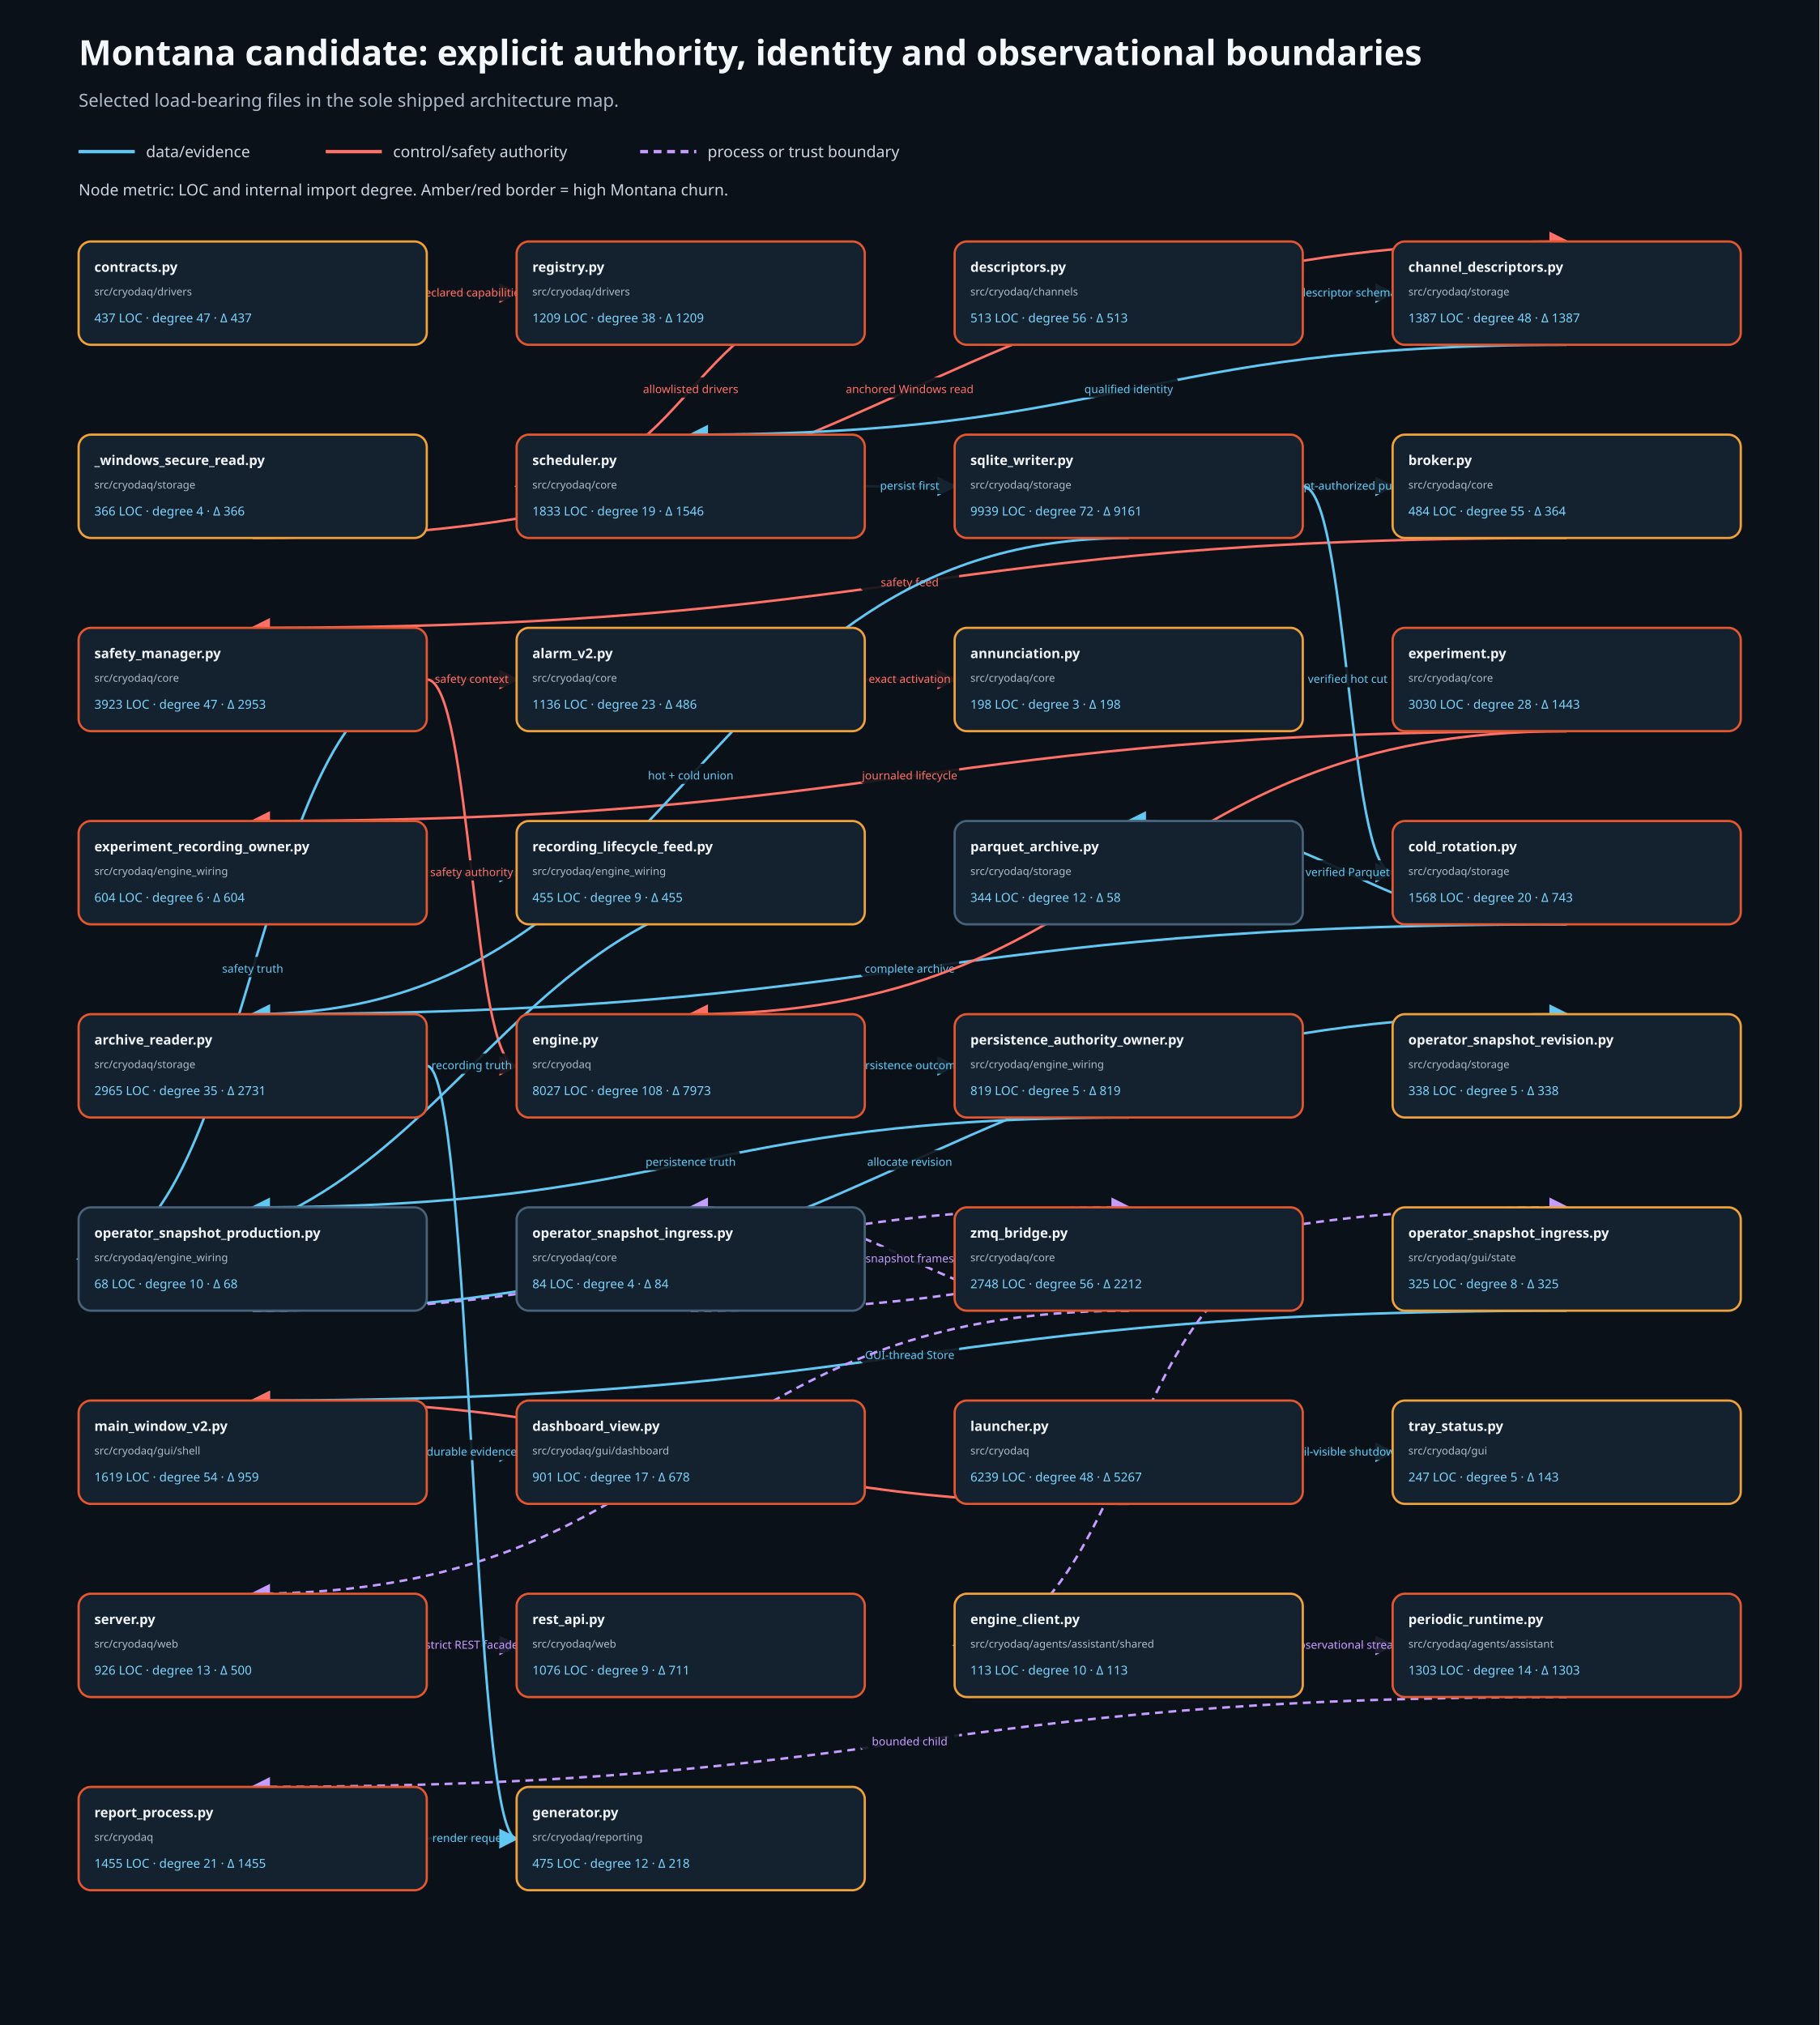
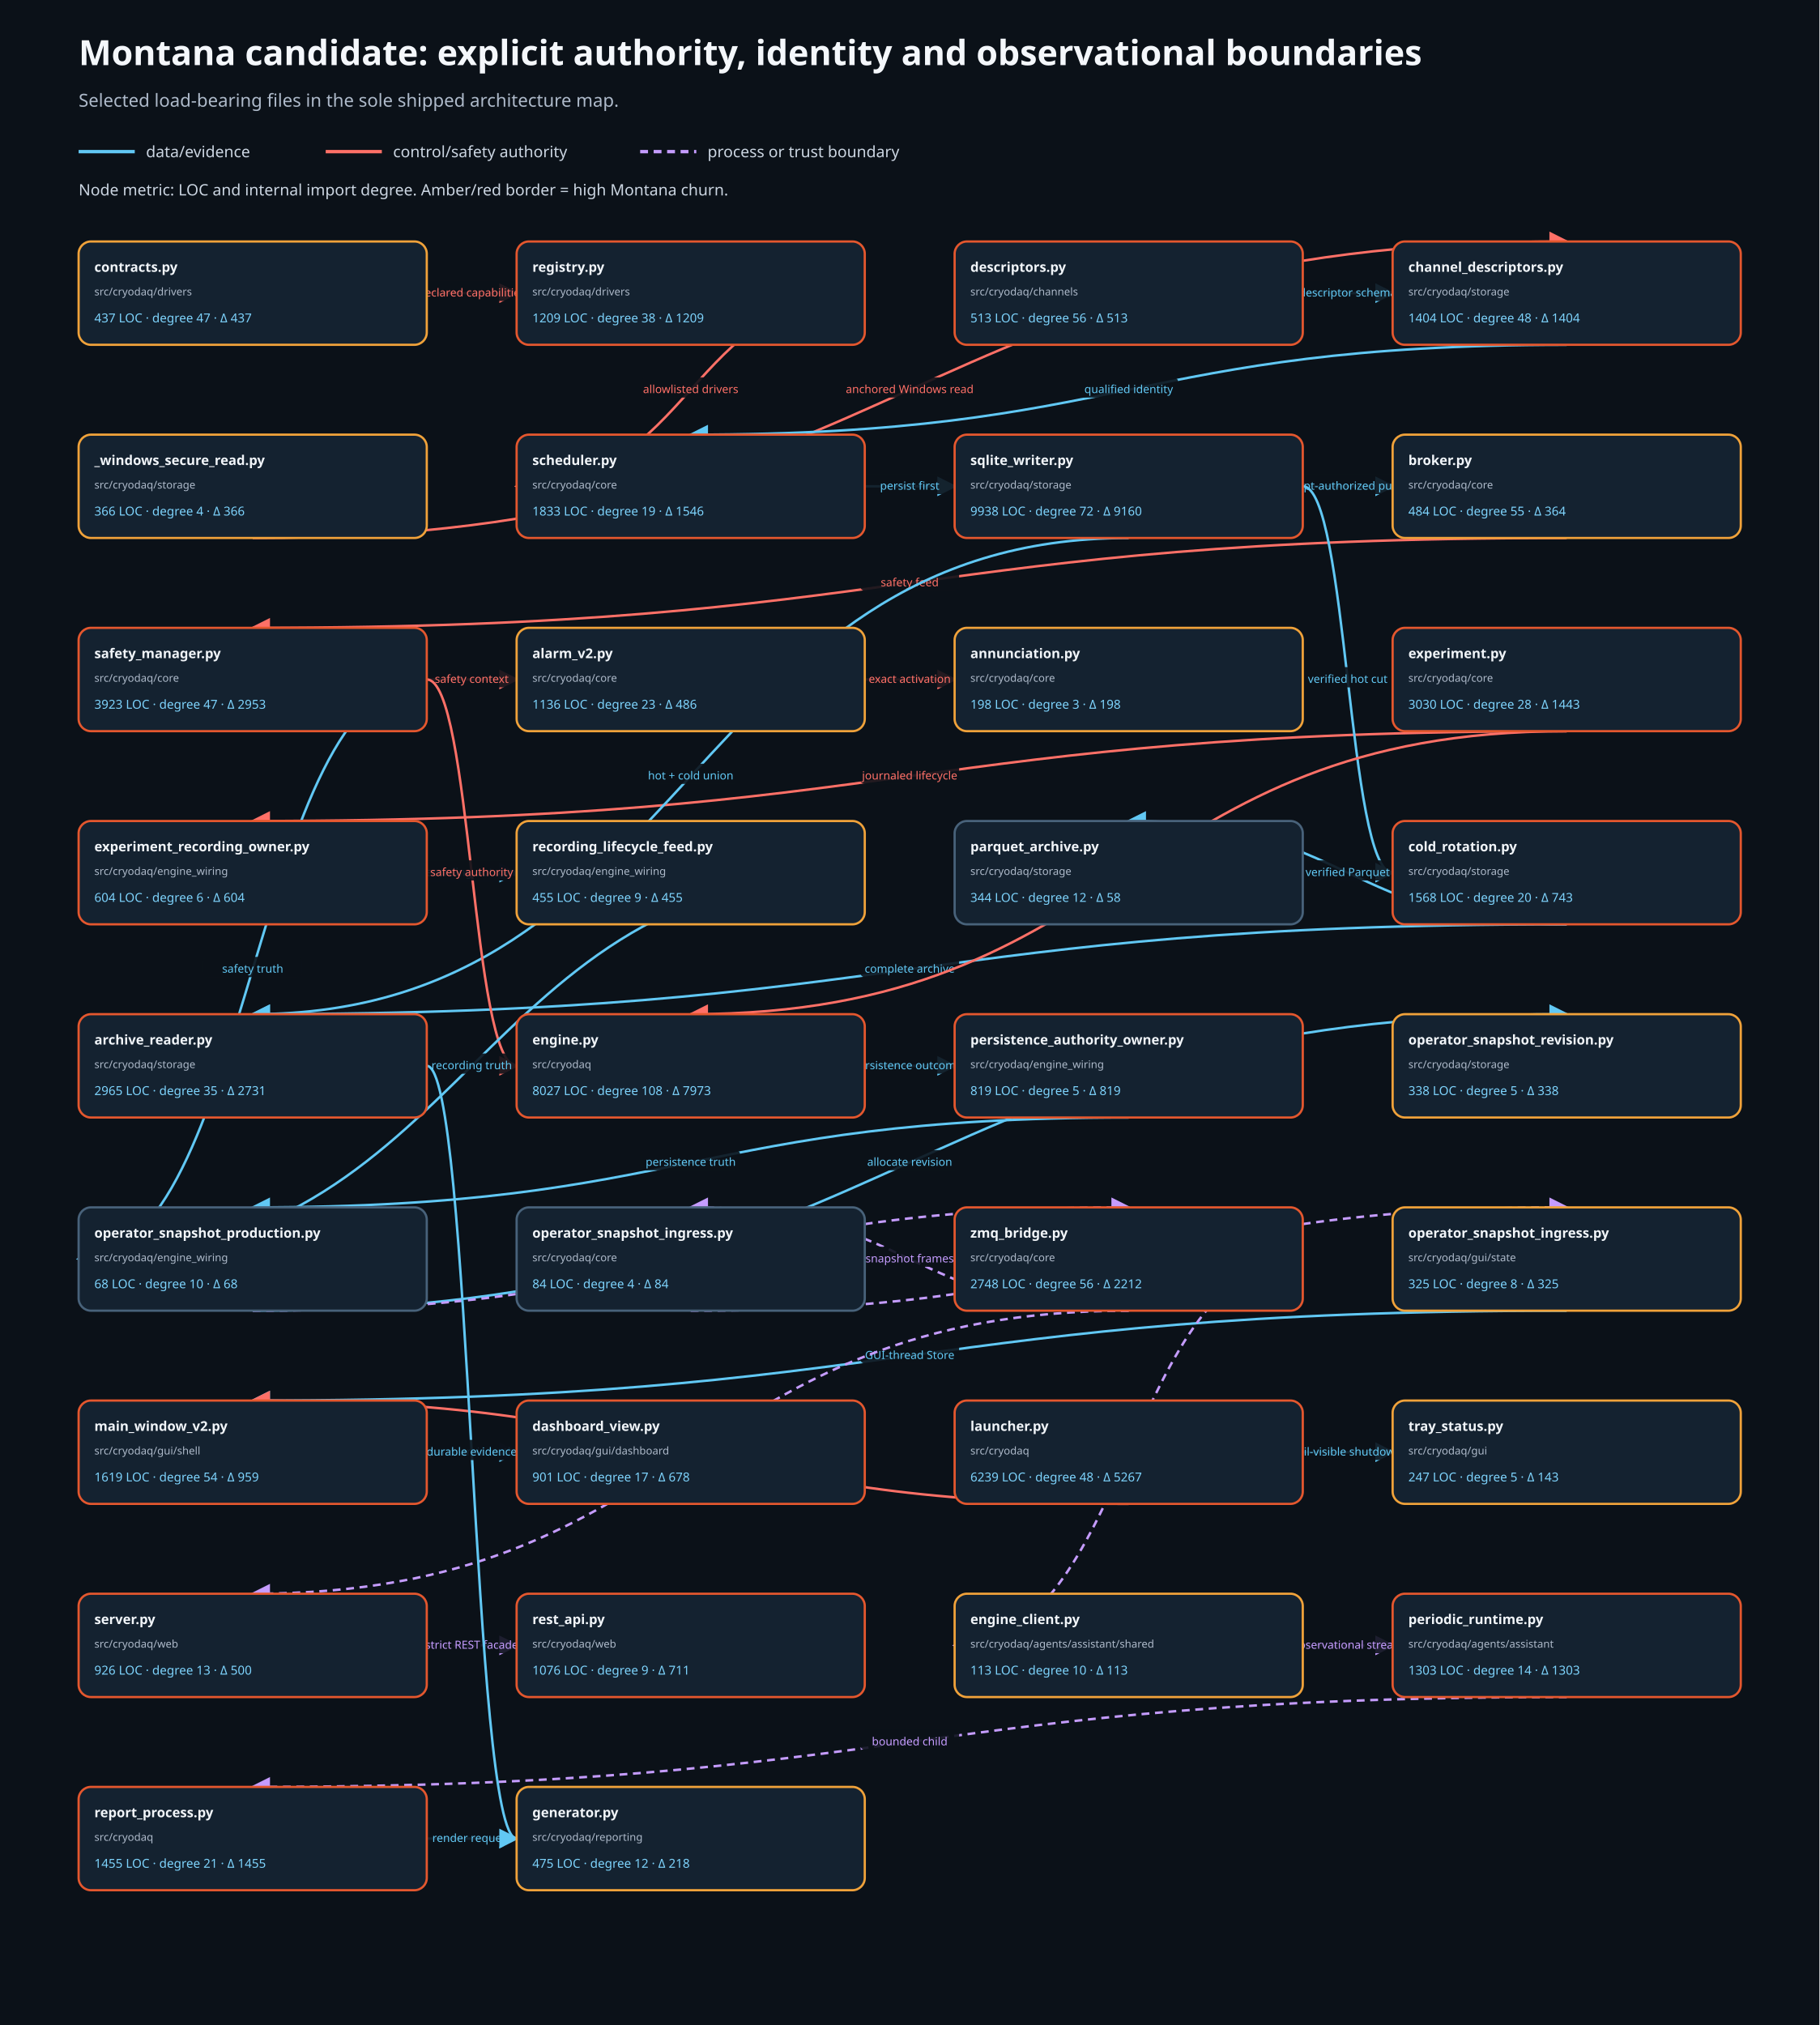
<svg xmlns="http://www.w3.org/2000/svg" role="img" aria-labelledby="title desc" viewBox="0 0 1620 1803" width="1620" height="1803">
  <defs>
    <marker id="dataArrow" markerWidth="8" markerHeight="8" refX="7" refY="4" orient="auto">
      <path d="M0,0 L8,4 L0,8 Z" fill="#61c8f4" />
    </marker>
    <marker id="controlArrow" markerWidth="8" markerHeight="8" refX="7" refY="4" orient="auto">
      <path d="M0,0 L8,4 L0,8 Z" fill="#ff7067" />
    </marker>
    <marker id="boundaryArrow" markerWidth="8" markerHeight="8" refX="7" refY="4" orient="auto">
      <path d="M0,0 L8,4 L0,8 Z" fill="#c59cff" />
    </marker>
  </defs>
  <rect width="100%" height="100%" fill="#0b1118" />
  <text x="70" y="58" fill="#f4f7fb" font-family="Segoe UI, sans-serif" font-size="31" font-weight="700">Montana candidate: explicit authority, identity and observational boundaries</text>
  <text x="70" y="95" fill="#aebaca" font-family="Segoe UI, sans-serif" font-size="16">Selected load-bearing files in the sole shipped architecture map.</text>
  <g aria-label="Legend" font-family="Segoe UI, sans-serif" font-size="14">
    <line x1="70" y1="135" x2="120" y2="135" stroke="#61c8f4" stroke-width="3" />
    <text x="130" y="140" fill="#cbd5e1">data/evidence</text>
    <line x1="290" y1="135" x2="340" y2="135" stroke="#ff7067" stroke-width="3" />
    <text x="350" y="140" fill="#cbd5e1">control/safety authority</text>
    <line x1="570" y1="135" x2="620" y2="135" stroke="#c59cff" stroke-width="3" stroke-dasharray="7 5" />
    <text x="630" y="140" fill="#cbd5e1">process or trust boundary</text>
    <text x="70" y="174" fill="#cbd5e1">Node metric: LOC and internal import degree. Amber/red border = high Montana churn.</text>
  </g>
  <g class="architecture-edges" fill="none">
    <path d="M380,261.0 C420.0,261.0 420.0,261.0 460,261.0" stroke="#ff7067" stroke-width="2.2" marker-end="url(#controlArrow)" />
    <rect x="376.0" y="250.0" width="88" height="18" rx="4" fill="#0b1118" opacity=".9" />
    <text x="420.0" y="264.0" text-anchor="middle" fill="#ff7067" font-family="Segoe UI, sans-serif" font-size="10">declared capabilities</text>
    <path d="M770,261.0 C615.0,261.0 615.0,433.0 460,433.0" stroke="#ff7067" stroke-width="2.2" marker-end="url(#controlArrow)" />
    <rect x="571.0" y="336.0" width="88" height="18" rx="4" fill="#0b1118" opacity=".9" />
    <text x="615.0" y="350.0" text-anchor="middle" fill="#ff7067" font-family="Segoe UI, sans-serif" font-size="10">allowlisted drivers</text>
    <path d="M1160,261.0 C1200.0,261.0 1200.0,261.0 1240,261.0" stroke="#61c8f4" stroke-width="2.2" marker-end="url(#dataArrow)" />
    <rect x="1156.0" y="250.0" width="88" height="18" rx="4" fill="#0b1118" opacity=".9" />
    <text x="1200.0" y="264.0" text-anchor="middle" fill="#61c8f4" font-family="Segoe UI, sans-serif" font-size="10">descriptor schema</text>
    <path d="M225.0,479 C810.0,479 810.0,215 1395.0,215" stroke="#ff7067" stroke-width="2.2" marker-end="url(#controlArrow)" />
    <rect x="766.0" y="336.0" width="88" height="18" rx="4" fill="#0b1118" opacity=".9" />
    <text x="810.0" y="350.0" text-anchor="middle" fill="#ff7067" font-family="Segoe UI, sans-serif" font-size="10">anchored Windows read</text>
    <path d="M1395.0,307 C1005.0,307 1005.0,387 615.0,387" stroke="#61c8f4" stroke-width="2.2" marker-end="url(#dataArrow)" />
    <rect x="961.0" y="336.0" width="88" height="18" rx="4" fill="#0b1118" opacity=".9" />
    <text x="1005.0" y="350.0" text-anchor="middle" fill="#61c8f4" font-family="Segoe UI, sans-serif" font-size="10">qualified identity</text>
    <path d="M770,433.0 C810.0,433.0 810.0,433.0 850,433.0" stroke="#61c8f4" stroke-width="2.2" marker-end="url(#dataArrow)" />
    <rect x="766.0" y="422.0" width="88" height="18" rx="4" fill="#0b1118" opacity=".9" />
    <text x="810.0" y="436.0" text-anchor="middle" fill="#61c8f4" font-family="Segoe UI, sans-serif" font-size="10">persist first</text>
    <path d="M1160,433.0 C1200.0,433.0 1200.0,433.0 1240,433.0" stroke="#61c8f4" stroke-width="2.2" marker-end="url(#dataArrow)" />
    <rect x="1156.0" y="422.0" width="88" height="18" rx="4" fill="#0b1118" opacity=".9" />
    <text x="1200.0" y="436.0" text-anchor="middle" fill="#61c8f4" font-family="Segoe UI, sans-serif" font-size="10">receipt-authorized publish</text>
    <path d="M1395.0,479 C810.0,479 810.0,559 225.0,559" stroke="#ff7067" stroke-width="2.2" marker-end="url(#controlArrow)" />
    <rect x="766.0" y="508.0" width="88" height="18" rx="4" fill="#0b1118" opacity=".9" />
    <text x="810.0" y="522.0" text-anchor="middle" fill="#ff7067" font-family="Segoe UI, sans-serif" font-size="10">safety feed</text>
    <path d="M380,605.0 C420.0,605.0 420.0,605.0 460,605.0" stroke="#ff7067" stroke-width="2.2" marker-end="url(#controlArrow)" />
    <rect x="376.0" y="594.0" width="88" height="18" rx="4" fill="#0b1118" opacity=".9" />
    <text x="420.0" y="608.0" text-anchor="middle" fill="#ff7067" font-family="Segoe UI, sans-serif" font-size="10">safety context</text>
    <path d="M770,605.0 C810.0,605.0 810.0,605.0 850,605.0" stroke="#ff7067" stroke-width="2.2" marker-end="url(#controlArrow)" />
    <rect x="766.0" y="594.0" width="88" height="18" rx="4" fill="#0b1118" opacity=".9" />
    <text x="810.0" y="608.0" text-anchor="middle" fill="#ff7067" font-family="Segoe UI, sans-serif" font-size="10">exact activation</text>
    <path d="M1395.0,651 C810.0,651 810.0,731 225.0,731" stroke="#ff7067" stroke-width="2.2" marker-end="url(#controlArrow)" />
    <rect x="766.0" y="680.0" width="88" height="18" rx="4" fill="#0b1118" opacity=".9" />
    <text x="810.0" y="694.0" text-anchor="middle" fill="#ff7067" font-family="Segoe UI, sans-serif" font-size="10">journaled lifecycle</text>
    <path d="M380,777.0 C420.0,777.0 420.0,777.0 460,777.0" stroke="#61c8f4" stroke-width="2.2" marker-end="url(#dataArrow)" />
    <rect x="376.0" y="766.0" width="88" height="18" rx="4" fill="#0b1118" opacity=".9" />
    <text x="420.0" y="780.0" text-anchor="middle" fill="#61c8f4" font-family="Segoe UI, sans-serif" font-size="10">recording outcome</text>
    <path d="M1160,433.0 C1200.0,433.0 1200.0,777.0 1240,777.0" stroke="#61c8f4" stroke-width="2.2" marker-end="url(#dataArrow)" />
    <rect x="1156.0" y="594.0" width="88" height="18" rx="4" fill="#0b1118" opacity=".9" />
    <text x="1200.0" y="608.0" text-anchor="middle" fill="#61c8f4" font-family="Segoe UI, sans-serif" font-size="10">verified hot cut</text>
    <path d="M1395.0,823 C1200.0,823 1200.0,731 1005.0,731" stroke="#61c8f4" stroke-width="2.2" marker-end="url(#dataArrow)" />
    <rect x="1156.0" y="766.0" width="88" height="18" rx="4" fill="#0b1118" opacity=".9" />
    <text x="1200.0" y="780.0" text-anchor="middle" fill="#61c8f4" font-family="Segoe UI, sans-serif" font-size="10">verified Parquet</text>
    <path d="M1395.0,823 C810.0,823 810.0,903 225.0,903" stroke="#61c8f4" stroke-width="2.2" marker-end="url(#dataArrow)" />
    <rect x="766.0" y="852.0" width="88" height="18" rx="4" fill="#0b1118" opacity=".9" />
    <text x="810.0" y="866.0" text-anchor="middle" fill="#61c8f4" font-family="Segoe UI, sans-serif" font-size="10">complete archive</text>
    <path d="M1005.0,479 C615.0,479 615.0,903 225.0,903" stroke="#61c8f4" stroke-width="2.2" marker-end="url(#dataArrow)" />
    <rect x="571.0" y="680.0" width="88" height="18" rx="4" fill="#0b1118" opacity=".9" />
    <text x="615.0" y="694.0" text-anchor="middle" fill="#61c8f4" font-family="Segoe UI, sans-serif" font-size="10">hot + cold union</text>
    <path d="M380,605.0 C420.0,605.0 420.0,949.0 460,949.0" stroke="#ff7067" stroke-width="2.2" marker-end="url(#controlArrow)" />
    <rect x="376.0" y="766.0" width="88" height="18" rx="4" fill="#0b1118" opacity=".9" />
    <text x="420.0" y="780.0" text-anchor="middle" fill="#ff7067" font-family="Segoe UI, sans-serif" font-size="10">safety authority</text>
    <path d="M1395.0,651 C1005.0,651 1005.0,903 615.0,903" stroke="#ff7067" stroke-width="2.2" marker-end="url(#controlArrow)" />
    <rect x="961.0" y="766.0" width="88" height="18" rx="4" fill="#0b1118" opacity=".9" />
    <text x="1005.0" y="780.0" text-anchor="middle" fill="#ff7067" font-family="Segoe UI, sans-serif" font-size="10">experiment commands</text>
    <path d="M770,949.0 C810.0,949.0 810.0,949.0 850,949.0" stroke="#61c8f4" stroke-width="2.2" marker-end="url(#dataArrow)" />
    <rect x="766.0" y="938.0" width="88" height="18" rx="4" fill="#0b1118" opacity=".9" />
    <text x="810.0" y="952.0" text-anchor="middle" fill="#61c8f4" font-family="Segoe UI, sans-serif" font-size="10">persistence outcomes</text>
    <path d="M770,777.0 C420.0,777.0 420.0,1121.0 70,1121.0" stroke="#61c8f4" stroke-width="2.2" marker-end="url(#dataArrow)" />
    <rect x="376.0" y="938.0" width="88" height="18" rx="4" fill="#0b1118" opacity=".9" />
    <text x="420.0" y="952.0" text-anchor="middle" fill="#61c8f4" font-family="Segoe UI, sans-serif" font-size="10">recording truth</text>
    <path d="M1005.0,995 C615.0,995 615.0,1075 225.0,1075" stroke="#61c8f4" stroke-width="2.2" marker-end="url(#dataArrow)" />
    <rect x="571.0" y="1024.0" width="88" height="18" rx="4" fill="#0b1118" opacity=".9" />
    <text x="615.0" y="1038.0" text-anchor="middle" fill="#61c8f4" font-family="Segoe UI, sans-serif" font-size="10">persistence truth</text>
    <path d="M380,605.0 C225.0,605.0 225.0,1121.0 70,1121.0" stroke="#61c8f4" stroke-width="2.2" marker-end="url(#dataArrow)" />
    <rect x="181.0" y="852.0" width="88" height="18" rx="4" fill="#0b1118" opacity=".9" />
    <text x="225.0" y="866.0" text-anchor="middle" fill="#61c8f4" font-family="Segoe UI, sans-serif" font-size="10">safety truth</text>
    <path d="M225.0,1167 C810.0,1167 810.0,903 1395.0,903" stroke="#61c8f4" stroke-width="2.2" marker-end="url(#dataArrow)" />
    <rect x="766.0" y="1024.0" width="88" height="18" rx="4" fill="#0b1118" opacity=".9" />
    <text x="810.0" y="1038.0" text-anchor="middle" fill="#61c8f4" font-family="Segoe UI, sans-serif" font-size="10">allocate revision</text>
    <path d="M225.0,1167 C615.0,1167 615.0,1075 1005.0,1075" stroke="#c59cff" stroke-width="2.2" marker-end="url(#boundaryArrow)" stroke-dasharray="7 5" />
    <rect x="571.0" y="1110.0" width="88" height="18" rx="4" fill="#0b1118" opacity=".9" />
    <text x="615.0" y="1124.0" text-anchor="middle" fill="#c59cff" font-family="Segoe UI, sans-serif" font-size="10">revisioned PUB</text>
    <path d="M1005.0,1167 C810.0,1167 810.0,1075 615.0,1075" stroke="#c59cff" stroke-width="2.2" marker-end="url(#boundaryArrow)" stroke-dasharray="7 5" />
    <rect x="766.0" y="1110.0" width="88" height="18" rx="4" fill="#0b1118" opacity=".9" />
    <text x="810.0" y="1124.0" text-anchor="middle" fill="#c59cff" font-family="Segoe UI, sans-serif" font-size="10">snapshot frames</text>
    <path d="M615.0,1167 C1005.0,1167 1005.0,1075 1395.0,1075" stroke="#c59cff" stroke-width="2.2" marker-end="url(#boundaryArrow)" stroke-dasharray="7 5" />
    <rect x="961.0" y="1110.0" width="88" height="18" rx="4" fill="#0b1118" opacity=".9" />
    <text x="1005.0" y="1124.0" text-anchor="middle" fill="#c59cff" font-family="Segoe UI, sans-serif" font-size="10">bounded queue</text>
    <path d="M1395.0,1167 C810.0,1167 810.0,1247 225.0,1247" stroke="#61c8f4" stroke-width="2.2" marker-end="url(#dataArrow)" />
    <rect x="766.0" y="1196.0" width="88" height="18" rx="4" fill="#0b1118" opacity=".9" />
    <text x="810.0" y="1210.0" text-anchor="middle" fill="#61c8f4" font-family="Segoe UI, sans-serif" font-size="10">GUI-thread Store</text>
    <path d="M380,1293.0 C420.0,1293.0 420.0,1293.0 460,1293.0" stroke="#61c8f4" stroke-width="2.2" marker-end="url(#dataArrow)" />
    <rect x="376.0" y="1282.0" width="88" height="18" rx="4" fill="#0b1118" opacity=".9" />
    <text x="420.0" y="1296.0" text-anchor="middle" fill="#61c8f4" font-family="Segoe UI, sans-serif" font-size="10">panoramic truth</text>
    <path d="M1005.0,1339 C615.0,1339 615.0,1247 225.0,1247" stroke="#ff7067" stroke-width="2.2" marker-end="url(#controlArrow)" />
    <rect x="571.0" y="1282.0" width="88" height="18" rx="4" fill="#0b1118" opacity=".9" />
    <text x="615.0" y="1296.0" text-anchor="middle" fill="#ff7067" font-family="Segoe UI, sans-serif" font-size="10">owns GUI lifecycle</text>
    <path d="M1160,1293.0 C1200.0,1293.0 1200.0,1293.0 1240,1293.0" stroke="#61c8f4" stroke-width="2.2" marker-end="url(#dataArrow)" />
    <rect x="1156.0" y="1282.0" width="88" height="18" rx="4" fill="#0b1118" opacity=".9" />
    <text x="1200.0" y="1296.0" text-anchor="middle" fill="#61c8f4" font-family="Segoe UI, sans-serif" font-size="10">fail-visible shutdown</text>
    <path d="M1005.0,1167 C615.0,1167 615.0,1419 225.0,1419" stroke="#c59cff" stroke-width="2.2" marker-end="url(#boundaryArrow)" stroke-dasharray="7 5" />
    <rect x="571.0" y="1282.0" width="88" height="18" rx="4" fill="#0b1118" opacity=".9" />
    <text x="615.0" y="1296.0" text-anchor="middle" fill="#c59cff" font-family="Segoe UI, sans-serif" font-size="10">monitoring transport</text>
    <path d="M380,1465.0 C420.0,1465.0 420.0,1465.0 460,1465.0" stroke="#c59cff" stroke-width="2.2" marker-end="url(#boundaryArrow)" stroke-dasharray="7 5" />
    <rect x="376.0" y="1454.0" width="88" height="18" rx="4" fill="#0b1118" opacity=".9" />
    <text x="420.0" y="1468.0" text-anchor="middle" fill="#c59cff" font-family="Segoe UI, sans-serif" font-size="10">strict REST facade</text>
    <path d="M1160,1121.0 C1005.0,1121.0 1005.0,1465.0 850,1465.0" stroke="#c59cff" stroke-width="2.2" marker-end="url(#boundaryArrow)" stroke-dasharray="7 5" />
    <rect x="961.0" y="1282.0" width="88" height="18" rx="4" fill="#0b1118" opacity=".9" />
    <text x="1005.0" y="1296.0" text-anchor="middle" fill="#c59cff" font-family="Segoe UI, sans-serif" font-size="10">allowlisted query</text>
    <path d="M1160,1465.0 C1200.0,1465.0 1200.0,1465.0 1240,1465.0" stroke="#c59cff" stroke-width="2.2" marker-end="url(#boundaryArrow)" stroke-dasharray="7 5" />
    <rect x="1156.0" y="1454.0" width="88" height="18" rx="4" fill="#0b1118" opacity=".9" />
    <text x="1200.0" y="1468.0" text-anchor="middle" fill="#c59cff" font-family="Segoe UI, sans-serif" font-size="10">observational stream</text>
    <path d="M1395.0,1511 C810.0,1511 810.0,1591 225.0,1591" stroke="#c59cff" stroke-width="2.2" marker-end="url(#boundaryArrow)" stroke-dasharray="7 5" />
    <rect x="766.0" y="1540.0" width="88" height="18" rx="4" fill="#0b1118" opacity=".9" />
    <text x="810.0" y="1554.0" text-anchor="middle" fill="#c59cff" font-family="Segoe UI, sans-serif" font-size="10">bounded child</text>
    <path d="M380,1637.0 C420.0,1637.0 420.0,1637.0 460,1637.0" stroke="#61c8f4" stroke-width="2.2" marker-end="url(#dataArrow)" />
    <rect x="376.0" y="1626.0" width="88" height="18" rx="4" fill="#0b1118" opacity=".9" />
    <text x="420.0" y="1640.0" text-anchor="middle" fill="#61c8f4" font-family="Segoe UI, sans-serif" font-size="10">render request</text>
    <path d="M380,949.0 C420.0,949.0 420.0,1637.0 460,1637.0" stroke="#61c8f4" stroke-width="2.2" marker-end="url(#dataArrow)" />
    <rect x="376.0" y="1282.0" width="88" height="18" rx="4" fill="#0b1118" opacity=".9" />
    <text x="420.0" y="1296.0" text-anchor="middle" fill="#61c8f4" font-family="Segoe UI, sans-serif" font-size="10">durable evidence</text>
  </g>
  <g class="important-files" font-family="Segoe UI, sans-serif">
    <g class="file-node" data-path="src/cryodaq/drivers/contracts.py" data-kind="blob" role="group" aria-label="src/cryodaq/drivers/contracts.py | 437 LOC | internal degree 47 | churn 437">
      <rect x="70" y="215" width="310" height="92" rx="11" fill="#142230" stroke="#f0a23a" stroke-width="2" />
      <text x="84" y="242" fill="#f1f5f9" font-size="12" font-weight="700">contracts.py</text>
      <text x="84" y="263" fill="#aebaca" font-size="9.5">src/cryodaq/drivers</text>
      <text x="84" y="287" fill="#7dd3fc" font-size="11">437 LOC · degree 47 · Δ 437</text>
    </g>
    <g class="file-node" data-path="src/cryodaq/drivers/registry.py" data-kind="blob" role="group" aria-label="src/cryodaq/drivers/registry.py | 1209 LOC | internal degree 38 | churn 1209">
      <rect x="460" y="215" width="310" height="92" rx="11" fill="#142230" stroke="#e4572e" stroke-width="2" />
      <text x="474" y="242" fill="#f1f5f9" font-size="12" font-weight="700">registry.py</text>
      <text x="474" y="263" fill="#aebaca" font-size="9.5">src/cryodaq/drivers</text>
      <text x="474" y="287" fill="#7dd3fc" font-size="11">1209 LOC · degree 38 · Δ 1209</text>
    </g>
    <g class="file-node" data-path="src/cryodaq/channels/descriptors.py" data-kind="blob" role="group" aria-label="src/cryodaq/channels/descriptors.py | 513 LOC | internal degree 56 | churn 513">
      <rect x="850" y="215" width="310" height="92" rx="11" fill="#142230" stroke="#e4572e" stroke-width="2" />
      <text x="864" y="242" fill="#f1f5f9" font-size="12" font-weight="700">descriptors.py</text>
      <text x="864" y="263" fill="#aebaca" font-size="9.5">src/cryodaq/channels</text>
      <text x="864" y="287" fill="#7dd3fc" font-size="11">513 LOC · degree 56 · Δ 513</text>
    </g>
-     <g class="file-node" data-path="src/cryodaq/storage/channel_descriptors.py" data-kind="blob" role="group" aria-label="src/cryodaq/storage/channel_descriptors.py | 1387 LOC | internal degree 48 | churn 1387">
+     <g class="file-node" data-path="src/cryodaq/storage/channel_descriptors.py" data-kind="blob" role="group" aria-label="src/cryodaq/storage/channel_descriptors.py | 1404 LOC | internal degree 48 | churn 1404">
      <rect x="1240" y="215" width="310" height="92" rx="11" fill="#142230" stroke="#e4572e" stroke-width="2" />
      <text x="1254" y="242" fill="#f1f5f9" font-size="12" font-weight="700">channel_descriptors.py</text>
      <text x="1254" y="263" fill="#aebaca" font-size="9.5">src/cryodaq/storage</text>
-       <text x="1254" y="287" fill="#7dd3fc" font-size="11">1387 LOC · degree 48 · Δ 1387</text>
+       <text x="1254" y="287" fill="#7dd3fc" font-size="11">1404 LOC · degree 48 · Δ 1404</text>
    </g>
    <g class="file-node" data-path="src/cryodaq/storage/_windows_secure_read.py" data-kind="blob" role="group" aria-label="src/cryodaq/storage/_windows_secure_read.py | 366 LOC | internal degree 4 | churn 366">
      <rect x="70" y="387" width="310" height="92" rx="11" fill="#142230" stroke="#f0a23a" stroke-width="2" />
      <text x="84" y="414" fill="#f1f5f9" font-size="12" font-weight="700">_windows_secure_read.py</text>
      <text x="84" y="435" fill="#aebaca" font-size="9.5">src/cryodaq/storage</text>
      <text x="84" y="459" fill="#7dd3fc" font-size="11">366 LOC · degree 4 · Δ 366</text>
    </g>
    <g class="file-node" data-path="src/cryodaq/core/scheduler.py" data-kind="blob" role="group" aria-label="src/cryodaq/core/scheduler.py | 1833 LOC | internal degree 19 | churn 1546">
      <rect x="460" y="387" width="310" height="92" rx="11" fill="#142230" stroke="#e4572e" stroke-width="2" />
      <text x="474" y="414" fill="#f1f5f9" font-size="12" font-weight="700">scheduler.py</text>
      <text x="474" y="435" fill="#aebaca" font-size="9.5">src/cryodaq/core</text>
      <text x="474" y="459" fill="#7dd3fc" font-size="11">1833 LOC · degree 19 · Δ 1546</text>
    </g>
-     <g class="file-node" data-path="src/cryodaq/storage/sqlite_writer.py" data-kind="blob" role="group" aria-label="src/cryodaq/storage/sqlite_writer.py | 9939 LOC | internal degree 72 | churn 9161">
+     <g class="file-node" data-path="src/cryodaq/storage/sqlite_writer.py" data-kind="blob" role="group" aria-label="src/cryodaq/storage/sqlite_writer.py | 9938 LOC | internal degree 72 | churn 9160">
      <rect x="850" y="387" width="310" height="92" rx="11" fill="#142230" stroke="#e4572e" stroke-width="2" />
      <text x="864" y="414" fill="#f1f5f9" font-size="12" font-weight="700">sqlite_writer.py</text>
      <text x="864" y="435" fill="#aebaca" font-size="9.5">src/cryodaq/storage</text>
-       <text x="864" y="459" fill="#7dd3fc" font-size="11">9939 LOC · degree 72 · Δ 9161</text>
+       <text x="864" y="459" fill="#7dd3fc" font-size="11">9938 LOC · degree 72 · Δ 9160</text>
    </g>
    <g class="file-node" data-path="src/cryodaq/core/broker.py" data-kind="blob" role="group" aria-label="src/cryodaq/core/broker.py | 484 LOC | internal degree 55 | churn 364">
      <rect x="1240" y="387" width="310" height="92" rx="11" fill="#142230" stroke="#f0a23a" stroke-width="2" />
      <text x="1254" y="414" fill="#f1f5f9" font-size="12" font-weight="700">broker.py</text>
      <text x="1254" y="435" fill="#aebaca" font-size="9.5">src/cryodaq/core</text>
      <text x="1254" y="459" fill="#7dd3fc" font-size="11">484 LOC · degree 55 · Δ 364</text>
    </g>
    <g class="file-node" data-path="src/cryodaq/core/safety_manager.py" data-kind="blob" role="group" aria-label="src/cryodaq/core/safety_manager.py | 3923 LOC | internal degree 47 | churn 2953">
      <rect x="70" y="559" width="310" height="92" rx="11" fill="#142230" stroke="#e4572e" stroke-width="2" />
      <text x="84" y="586" fill="#f1f5f9" font-size="12" font-weight="700">safety_manager.py</text>
      <text x="84" y="607" fill="#aebaca" font-size="9.5">src/cryodaq/core</text>
      <text x="84" y="631" fill="#7dd3fc" font-size="11">3923 LOC · degree 47 · Δ 2953</text>
    </g>
    <g class="file-node" data-path="src/cryodaq/core/alarm_v2.py" data-kind="blob" role="group" aria-label="src/cryodaq/core/alarm_v2.py | 1136 LOC | internal degree 23 | churn 486">
      <rect x="460" y="559" width="310" height="92" rx="11" fill="#142230" stroke="#f0a23a" stroke-width="2" />
      <text x="474" y="586" fill="#f1f5f9" font-size="12" font-weight="700">alarm_v2.py</text>
      <text x="474" y="607" fill="#aebaca" font-size="9.5">src/cryodaq/core</text>
      <text x="474" y="631" fill="#7dd3fc" font-size="11">1136 LOC · degree 23 · Δ 486</text>
    </g>
    <g class="file-node" data-path="src/cryodaq/core/annunciation.py" data-kind="blob" role="group" aria-label="src/cryodaq/core/annunciation.py | 198 LOC | internal degree 3 | churn 198">
      <rect x="850" y="559" width="310" height="92" rx="11" fill="#142230" stroke="#f0a23a" stroke-width="2" />
      <text x="864" y="586" fill="#f1f5f9" font-size="12" font-weight="700">annunciation.py</text>
      <text x="864" y="607" fill="#aebaca" font-size="9.5">src/cryodaq/core</text>
      <text x="864" y="631" fill="#7dd3fc" font-size="11">198 LOC · degree 3 · Δ 198</text>
    </g>
    <g class="file-node" data-path="src/cryodaq/core/experiment.py" data-kind="blob" role="group" aria-label="src/cryodaq/core/experiment.py | 3030 LOC | internal degree 28 | churn 1443">
      <rect x="1240" y="559" width="310" height="92" rx="11" fill="#142230" stroke="#e4572e" stroke-width="2" />
      <text x="1254" y="586" fill="#f1f5f9" font-size="12" font-weight="700">experiment.py</text>
      <text x="1254" y="607" fill="#aebaca" font-size="9.5">src/cryodaq/core</text>
      <text x="1254" y="631" fill="#7dd3fc" font-size="11">3030 LOC · degree 28 · Δ 1443</text>
    </g>
    <g class="file-node" data-path="src/cryodaq/engine_wiring/experiment_recording_owner.py" data-kind="blob" role="group" aria-label="src/cryodaq/engine_wiring/experiment_recording_owner.py | 604 LOC | internal degree 6 | churn 604">
      <rect x="70" y="731" width="310" height="92" rx="11" fill="#142230" stroke="#e4572e" stroke-width="2" />
      <text x="84" y="758" fill="#f1f5f9" font-size="12" font-weight="700">experiment_recording_owner.py</text>
      <text x="84" y="779" fill="#aebaca" font-size="9.5">src/cryodaq/engine_wiring</text>
      <text x="84" y="803" fill="#7dd3fc" font-size="11">604 LOC · degree 6 · Δ 604</text>
    </g>
    <g class="file-node" data-path="src/cryodaq/engine_wiring/recording_lifecycle_feed.py" data-kind="blob" role="group" aria-label="src/cryodaq/engine_wiring/recording_lifecycle_feed.py | 455 LOC | internal degree 9 | churn 455">
      <rect x="460" y="731" width="310" height="92" rx="11" fill="#142230" stroke="#f0a23a" stroke-width="2" />
      <text x="474" y="758" fill="#f1f5f9" font-size="12" font-weight="700">recording_lifecycle_feed.py</text>
      <text x="474" y="779" fill="#aebaca" font-size="9.5">src/cryodaq/engine_wiring</text>
      <text x="474" y="803" fill="#7dd3fc" font-size="11">455 LOC · degree 9 · Δ 455</text>
    </g>
    <g class="file-node" data-path="src/cryodaq/storage/parquet_archive.py" data-kind="blob" role="group" aria-label="src/cryodaq/storage/parquet_archive.py | 344 LOC | internal degree 12 | churn 58">
      <rect x="850" y="731" width="310" height="92" rx="11" fill="#142230" stroke="#48627a" stroke-width="2" />
      <text x="864" y="758" fill="#f1f5f9" font-size="12" font-weight="700">parquet_archive.py</text>
      <text x="864" y="779" fill="#aebaca" font-size="9.5">src/cryodaq/storage</text>
      <text x="864" y="803" fill="#7dd3fc" font-size="11">344 LOC · degree 12 · Δ 58</text>
    </g>
    <g class="file-node" data-path="src/cryodaq/storage/cold_rotation.py" data-kind="blob" role="group" aria-label="src/cryodaq/storage/cold_rotation.py | 1568 LOC | internal degree 20 | churn 743">
      <rect x="1240" y="731" width="310" height="92" rx="11" fill="#142230" stroke="#e4572e" stroke-width="2" />
      <text x="1254" y="758" fill="#f1f5f9" font-size="12" font-weight="700">cold_rotation.py</text>
      <text x="1254" y="779" fill="#aebaca" font-size="9.5">src/cryodaq/storage</text>
      <text x="1254" y="803" fill="#7dd3fc" font-size="11">1568 LOC · degree 20 · Δ 743</text>
    </g>
    <g class="file-node" data-path="src/cryodaq/storage/archive_reader.py" data-kind="blob" role="group" aria-label="src/cryodaq/storage/archive_reader.py | 2965 LOC | internal degree 35 | churn 2731">
      <rect x="70" y="903" width="310" height="92" rx="11" fill="#142230" stroke="#e4572e" stroke-width="2" />
      <text x="84" y="930" fill="#f1f5f9" font-size="12" font-weight="700">archive_reader.py</text>
      <text x="84" y="951" fill="#aebaca" font-size="9.5">src/cryodaq/storage</text>
      <text x="84" y="975" fill="#7dd3fc" font-size="11">2965 LOC · degree 35 · Δ 2731</text>
    </g>
    <g class="file-node" data-path="src/cryodaq/engine.py" data-kind="blob" role="group" aria-label="src/cryodaq/engine.py | 8027 LOC | internal degree 108 | churn 7973">
      <rect x="460" y="903" width="310" height="92" rx="11" fill="#142230" stroke="#e4572e" stroke-width="2" />
      <text x="474" y="930" fill="#f1f5f9" font-size="12" font-weight="700">engine.py</text>
      <text x="474" y="951" fill="#aebaca" font-size="9.5">src/cryodaq</text>
      <text x="474" y="975" fill="#7dd3fc" font-size="11">8027 LOC · degree 108 · Δ 7973</text>
    </g>
    <g class="file-node" data-path="src/cryodaq/engine_wiring/persistence_authority_owner.py" data-kind="blob" role="group" aria-label="src/cryodaq/engine_wiring/persistence_authority_owner.py | 819 LOC | internal degree 5 | churn 819">
      <rect x="850" y="903" width="310" height="92" rx="11" fill="#142230" stroke="#e4572e" stroke-width="2" />
      <text x="864" y="930" fill="#f1f5f9" font-size="12" font-weight="700">persistence_authority_owner.py</text>
      <text x="864" y="951" fill="#aebaca" font-size="9.5">src/cryodaq/engine_wiring</text>
      <text x="864" y="975" fill="#7dd3fc" font-size="11">819 LOC · degree 5 · Δ 819</text>
    </g>
    <g class="file-node" data-path="src/cryodaq/storage/operator_snapshot_revision.py" data-kind="blob" role="group" aria-label="src/cryodaq/storage/operator_snapshot_revision.py | 338 LOC | internal degree 5 | churn 338">
      <rect x="1240" y="903" width="310" height="92" rx="11" fill="#142230" stroke="#f0a23a" stroke-width="2" />
      <text x="1254" y="930" fill="#f1f5f9" font-size="12" font-weight="700">operator_snapshot_revision.py</text>
      <text x="1254" y="951" fill="#aebaca" font-size="9.5">src/cryodaq/storage</text>
      <text x="1254" y="975" fill="#7dd3fc" font-size="11">338 LOC · degree 5 · Δ 338</text>
    </g>
    <g class="file-node" data-path="src/cryodaq/engine_wiring/operator_snapshot_production.py" data-kind="blob" role="group" aria-label="src/cryodaq/engine_wiring/operator_snapshot_production.py | 68 LOC | internal degree 10 | churn 68">
      <rect x="70" y="1075" width="310" height="92" rx="11" fill="#142230" stroke="#48627a" stroke-width="2" />
      <text x="84" y="1102" fill="#f1f5f9" font-size="12" font-weight="700">operator_snapshot_production.py</text>
      <text x="84" y="1123" fill="#aebaca" font-size="9.5">src/cryodaq/engine_wiring</text>
      <text x="84" y="1147" fill="#7dd3fc" font-size="11">68 LOC · degree 10 · Δ 68</text>
    </g>
    <g class="file-node" data-path="src/cryodaq/core/operator_snapshot_ingress.py" data-kind="blob" role="group" aria-label="src/cryodaq/core/operator_snapshot_ingress.py | 84 LOC | internal degree 4 | churn 84">
      <rect x="460" y="1075" width="310" height="92" rx="11" fill="#142230" stroke="#48627a" stroke-width="2" />
      <text x="474" y="1102" fill="#f1f5f9" font-size="12" font-weight="700">operator_snapshot_ingress.py</text>
      <text x="474" y="1123" fill="#aebaca" font-size="9.5">src/cryodaq/core</text>
      <text x="474" y="1147" fill="#7dd3fc" font-size="11">84 LOC · degree 4 · Δ 84</text>
    </g>
    <g class="file-node" data-path="src/cryodaq/core/zmq_bridge.py" data-kind="blob" role="group" aria-label="src/cryodaq/core/zmq_bridge.py | 2748 LOC | internal degree 56 | churn 2212">
      <rect x="850" y="1075" width="310" height="92" rx="11" fill="#142230" stroke="#e4572e" stroke-width="2" />
      <text x="864" y="1102" fill="#f1f5f9" font-size="12" font-weight="700">zmq_bridge.py</text>
      <text x="864" y="1123" fill="#aebaca" font-size="9.5">src/cryodaq/core</text>
      <text x="864" y="1147" fill="#7dd3fc" font-size="11">2748 LOC · degree 56 · Δ 2212</text>
    </g>
    <g class="file-node" data-path="src/cryodaq/gui/state/operator_snapshot_ingress.py" data-kind="blob" role="group" aria-label="src/cryodaq/gui/state/operator_snapshot_ingress.py | 325 LOC | internal degree 8 | churn 325">
      <rect x="1240" y="1075" width="310" height="92" rx="11" fill="#142230" stroke="#f0a23a" stroke-width="2" />
      <text x="1254" y="1102" fill="#f1f5f9" font-size="12" font-weight="700">operator_snapshot_ingress.py</text>
      <text x="1254" y="1123" fill="#aebaca" font-size="9.5">src/cryodaq/gui/state</text>
      <text x="1254" y="1147" fill="#7dd3fc" font-size="11">325 LOC · degree 8 · Δ 325</text>
    </g>
    <g class="file-node" data-path="src/cryodaq/gui/shell/main_window_v2.py" data-kind="blob" role="group" aria-label="src/cryodaq/gui/shell/main_window_v2.py | 1619 LOC | internal degree 54 | churn 959">
      <rect x="70" y="1247" width="310" height="92" rx="11" fill="#142230" stroke="#e4572e" stroke-width="2" />
      <text x="84" y="1274" fill="#f1f5f9" font-size="12" font-weight="700">main_window_v2.py</text>
      <text x="84" y="1295" fill="#aebaca" font-size="9.5">src/cryodaq/gui/shell</text>
      <text x="84" y="1319" fill="#7dd3fc" font-size="11">1619 LOC · degree 54 · Δ 959</text>
    </g>
    <g class="file-node" data-path="src/cryodaq/gui/dashboard/dashboard_view.py" data-kind="blob" role="group" aria-label="src/cryodaq/gui/dashboard/dashboard_view.py | 901 LOC | internal degree 17 | churn 678">
      <rect x="460" y="1247" width="310" height="92" rx="11" fill="#142230" stroke="#e4572e" stroke-width="2" />
      <text x="474" y="1274" fill="#f1f5f9" font-size="12" font-weight="700">dashboard_view.py</text>
      <text x="474" y="1295" fill="#aebaca" font-size="9.5">src/cryodaq/gui/dashboard</text>
      <text x="474" y="1319" fill="#7dd3fc" font-size="11">901 LOC · degree 17 · Δ 678</text>
    </g>
    <g class="file-node" data-path="src/cryodaq/launcher.py" data-kind="blob" role="group" aria-label="src/cryodaq/launcher.py | 6239 LOC | internal degree 48 | churn 5267">
      <rect x="850" y="1247" width="310" height="92" rx="11" fill="#142230" stroke="#e4572e" stroke-width="2" />
      <text x="864" y="1274" fill="#f1f5f9" font-size="12" font-weight="700">launcher.py</text>
      <text x="864" y="1295" fill="#aebaca" font-size="9.5">src/cryodaq</text>
      <text x="864" y="1319" fill="#7dd3fc" font-size="11">6239 LOC · degree 48 · Δ 5267</text>
    </g>
    <g class="file-node" data-path="src/cryodaq/gui/tray_status.py" data-kind="blob" role="group" aria-label="src/cryodaq/gui/tray_status.py | 247 LOC | internal degree 5 | churn 143">
      <rect x="1240" y="1247" width="310" height="92" rx="11" fill="#142230" stroke="#f0a23a" stroke-width="2" />
      <text x="1254" y="1274" fill="#f1f5f9" font-size="12" font-weight="700">tray_status.py</text>
      <text x="1254" y="1295" fill="#aebaca" font-size="9.5">src/cryodaq/gui</text>
      <text x="1254" y="1319" fill="#7dd3fc" font-size="11">247 LOC · degree 5 · Δ 143</text>
    </g>
    <g class="file-node" data-path="src/cryodaq/web/server.py" data-kind="blob" role="group" aria-label="src/cryodaq/web/server.py | 926 LOC | internal degree 13 | churn 500">
      <rect x="70" y="1419" width="310" height="92" rx="11" fill="#142230" stroke="#e4572e" stroke-width="2" />
      <text x="84" y="1446" fill="#f1f5f9" font-size="12" font-weight="700">server.py</text>
      <text x="84" y="1467" fill="#aebaca" font-size="9.5">src/cryodaq/web</text>
      <text x="84" y="1491" fill="#7dd3fc" font-size="11">926 LOC · degree 13 · Δ 500</text>
    </g>
    <g class="file-node" data-path="src/cryodaq/web/rest_api.py" data-kind="blob" role="group" aria-label="src/cryodaq/web/rest_api.py | 1076 LOC | internal degree 9 | churn 711">
      <rect x="460" y="1419" width="310" height="92" rx="11" fill="#142230" stroke="#e4572e" stroke-width="2" />
      <text x="474" y="1446" fill="#f1f5f9" font-size="12" font-weight="700">rest_api.py</text>
      <text x="474" y="1467" fill="#aebaca" font-size="9.5">src/cryodaq/web</text>
      <text x="474" y="1491" fill="#7dd3fc" font-size="11">1076 LOC · degree 9 · Δ 711</text>
    </g>
    <g class="file-node" data-path="src/cryodaq/agents/assistant/shared/engine_client.py" data-kind="blob" role="group" aria-label="src/cryodaq/agents/assistant/shared/engine_client.py | 113 LOC | internal degree 10 | churn 113">
      <rect x="850" y="1419" width="310" height="92" rx="11" fill="#142230" stroke="#f0a23a" stroke-width="2" />
      <text x="864" y="1446" fill="#f1f5f9" font-size="12" font-weight="700">engine_client.py</text>
      <text x="864" y="1467" fill="#aebaca" font-size="9.5">src/cryodaq/agents/assistant/shared</text>
      <text x="864" y="1491" fill="#7dd3fc" font-size="11">113 LOC · degree 10 · Δ 113</text>
    </g>
    <g class="file-node" data-path="src/cryodaq/agents/assistant/periodic_runtime.py" data-kind="blob" role="group" aria-label="src/cryodaq/agents/assistant/periodic_runtime.py | 1303 LOC | internal degree 14 | churn 1303">
      <rect x="1240" y="1419" width="310" height="92" rx="11" fill="#142230" stroke="#e4572e" stroke-width="2" />
      <text x="1254" y="1446" fill="#f1f5f9" font-size="12" font-weight="700">periodic_runtime.py</text>
      <text x="1254" y="1467" fill="#aebaca" font-size="9.5">src/cryodaq/agents/assistant</text>
      <text x="1254" y="1491" fill="#7dd3fc" font-size="11">1303 LOC · degree 14 · Δ 1303</text>
    </g>
    <g class="file-node" data-path="src/cryodaq/report_process.py" data-kind="blob" role="group" aria-label="src/cryodaq/report_process.py | 1455 LOC | internal degree 21 | churn 1455">
      <rect x="70" y="1591" width="310" height="92" rx="11" fill="#142230" stroke="#e4572e" stroke-width="2" />
      <text x="84" y="1618" fill="#f1f5f9" font-size="12" font-weight="700">report_process.py</text>
      <text x="84" y="1639" fill="#aebaca" font-size="9.5">src/cryodaq</text>
      <text x="84" y="1663" fill="#7dd3fc" font-size="11">1455 LOC · degree 21 · Δ 1455</text>
    </g>
    <g class="file-node" data-path="src/cryodaq/reporting/generator.py" data-kind="blob" role="group" aria-label="src/cryodaq/reporting/generator.py | 475 LOC | internal degree 12 | churn 218">
      <rect x="460" y="1591" width="310" height="92" rx="11" fill="#142230" stroke="#f0a23a" stroke-width="2" />
      <text x="474" y="1618" fill="#f1f5f9" font-size="12" font-weight="700">generator.py</text>
      <text x="474" y="1639" fill="#aebaca" font-size="9.5">src/cryodaq/reporting</text>
      <text x="474" y="1663" fill="#7dd3fc" font-size="11">475 LOC · degree 12 · Δ 218</text>
    </g>
  </g>
</svg>
